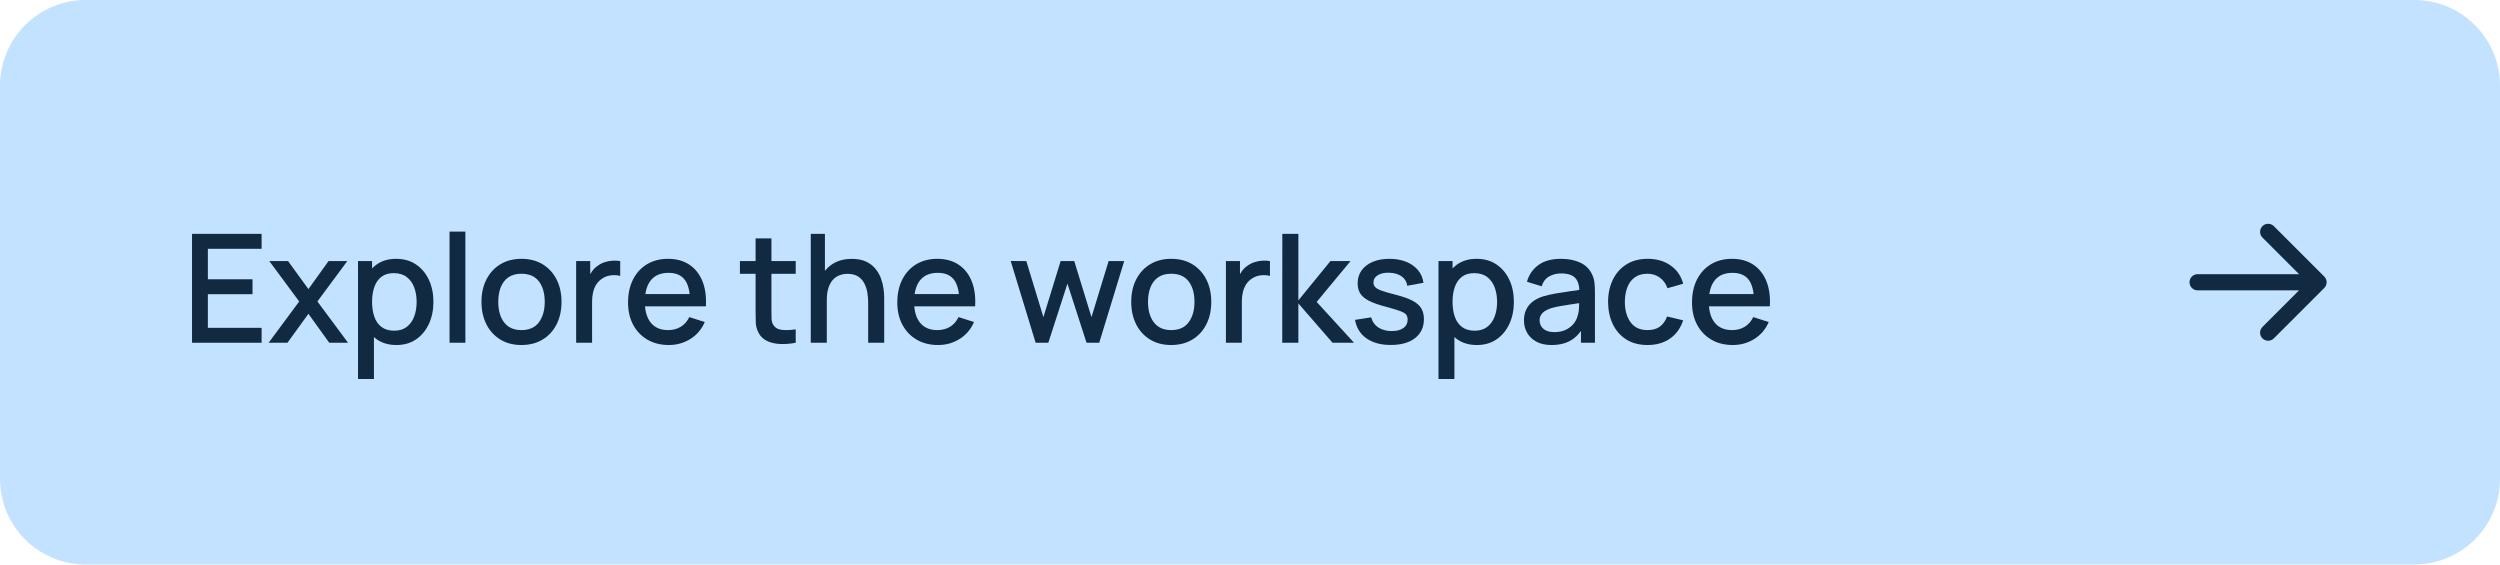
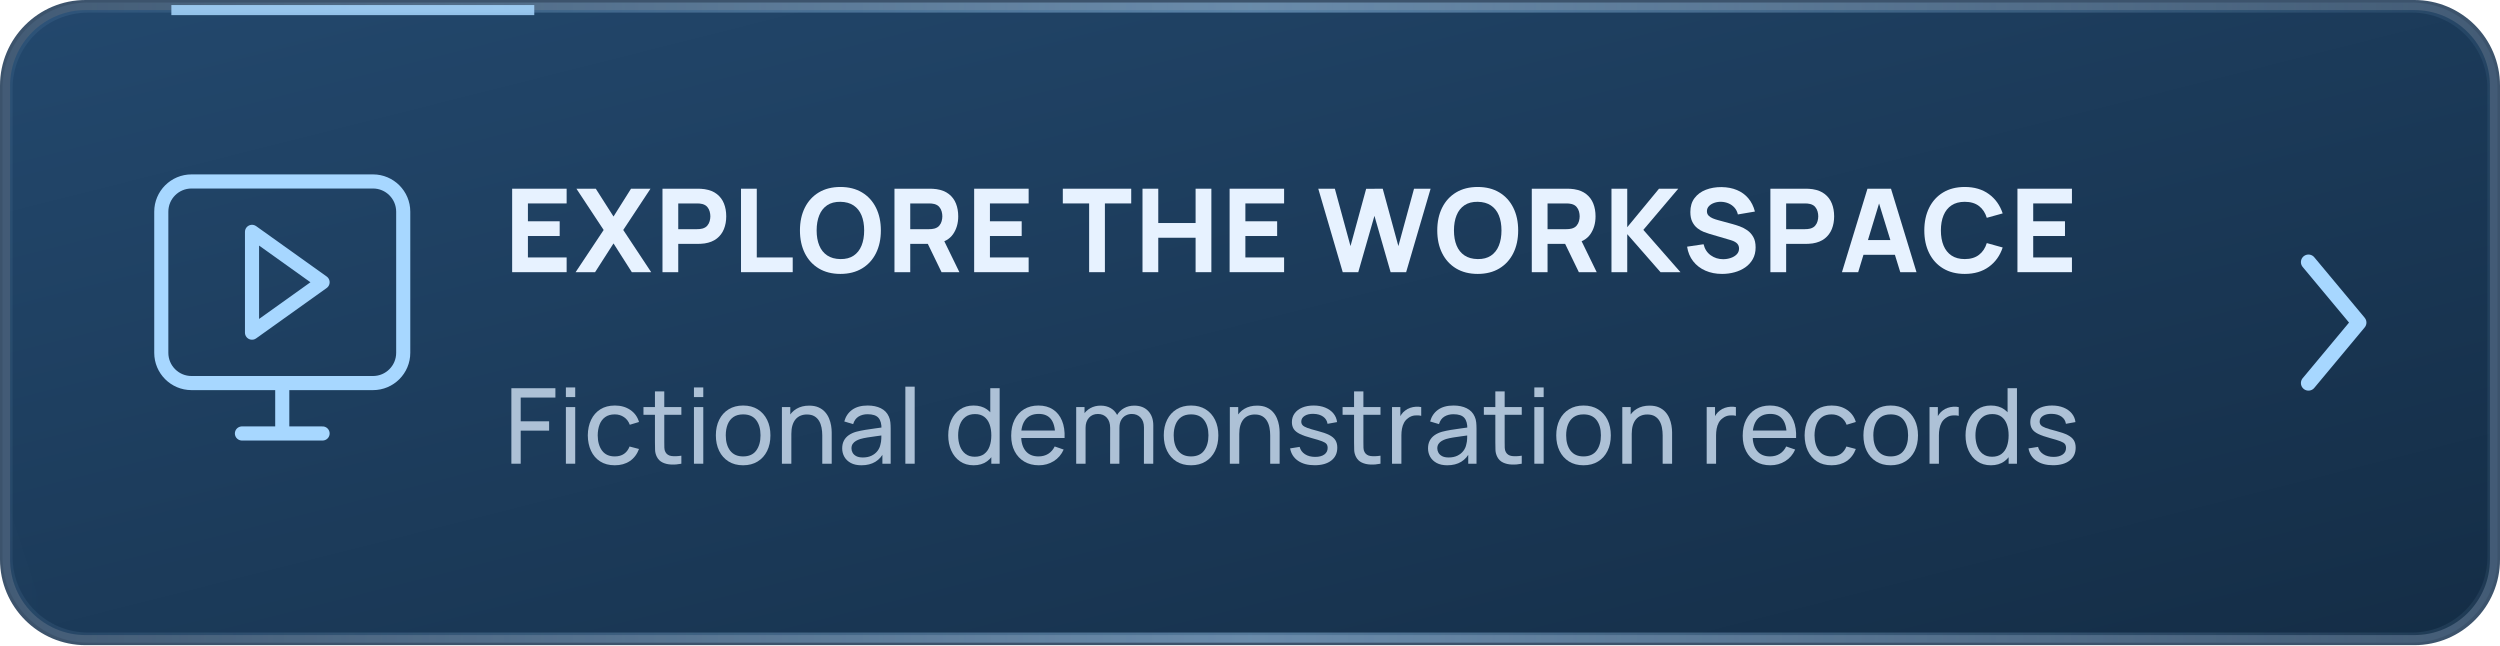
- <svg xmlns="http://www.w3.org/2000/svg" width="248" height="56" viewBox="0 0 248 56" role="img" aria-labelledby="title desc">
+ <svg xmlns="http://www.w3.org/2000/svg" width="248" height="64" viewBox="0 0 248 64" role="img" aria-labelledby="title desc">
  <defs>
-     <path id="glyph-0" d="M140 0V1440H1060V1242.7H349.3V839.3H940V642H349.3V197.3H1060V0Z" />
-     <path id="glyph-1" d="M20 0 424 546 28.7 1080H276.7L546 709.3L812 1080H1060L664.7 546L1070 0H821.3L546 382.7L268.7 0Z" />
-     <path id="glyph-2" d="M647.3 -30Q492.3 -30 387 45.3Q281.7 120.7 227.8 249.8Q174 379 174 540.7Q174 703.3 227.7 832.2Q281.3 961 385.8 1035.5Q490.3 1110 643.3 1110Q795 1110 905.5 1035.5Q1016 961 1076 832.3Q1136 703.7 1136 540.7Q1136 378.7 1076.3 249.5Q1016.7 120.3 907.2 45.2Q797.7 -30 647.3 -30ZM138.7 -480V1080H324.7V303.3H349.3V-480ZM618 159.3Q718.3 159.3 783.8 210Q849.3 260.7 881.7 347.2Q914 433.7 914 540.7Q914 646.7 881.5 732.8Q849 819 782 869.8Q715 920.7 611.3 920.7Q512.7 920.7 449.2 872.7Q385.7 824.7 355.2 738.8Q324.7 653 324.7 540.7Q324.7 429 355 342.8Q385.3 256.7 450.2 208Q515 159.3 618 159.3Z" />
-     <path id="glyph-3" d="M160 0V1470H369.3V0Z" />
-     <path id="glyph-4" d="M608.7 -30Q446.7 -30 328 43Q209.3 116 144.7 244.7Q80 373.3 80 540.7Q80 710 146 838.3Q212 966.7 330.8 1038.3Q449.7 1110 608.7 1110Q771 1110 890 1037.2Q1009 964.3 1073.8 836Q1138.7 707.7 1138.7 540.7Q1138.7 371.7 1073.3 243.2Q1008 114.7 888.8 42.3Q769.7 -30 608.7 -30ZM608.7 167.3Q764 167.3 840.3 271.5Q916.7 375.7 916.7 540.7Q916.7 710.3 839.5 811.5Q762.3 912.7 608.7 912.7Q503.7 912.7 435.8 865.3Q368 818 335 734.3Q302 650.7 302 540.7Q302 370.7 379.8 269Q457.7 167.3 608.7 167.3Z" />
-     <path id="glyph-5" d="M140 0V1080H326V818L300 852Q319.7 904 351.7 947.3Q383.7 990.7 426 1018.7Q466.7 1049 517.5 1065.5Q568.3 1082 621.3 1085.5Q674.3 1089 722.7 1080V884Q670.3 898.3 605.7 892.2Q541 886 487.3 850.7Q436.3 818.3 406.5 771Q376.7 723.7 363.7 666.2Q350.7 608.7 350.7 545.3V0Z" />
-     <path id="glyph-6" d="M619.3 -30Q457.7 -30 336.5 40.7Q215.3 111.3 147.7 237.7Q80 364 80 530.7Q80 707.7 146.5 837.7Q213 967.7 331.8 1038.8Q450.7 1110 608.7 1110Q773.7 1110 889.7 1033.3Q1005.7 956.7 1063.2 815.7Q1120.7 674.7 1109.3 481.3H900V557.3Q898 745 828.5 834.8Q759 924.7 616.7 924.7Q460 924.7 381 825.8Q302 727 302 540Q302 362.3 381 264.8Q460 167.3 608.7 167.3Q706.7 167.3 778.3 211.7Q850 256 890 339.3L1094.7 274Q1032 129.3 904 49.7Q776 -30 619.3 -30ZM234 481.3V644H1004.7V481.3Z" />
-     <path id="glyph-7" d="M758 0Q656.3 -20 558.3 -16.8Q460.3 -13.7 383.3 21.2Q306.3 56 266.7 131.3Q232 198.3 229.7 267.5Q227.3 336.7 227.3 424.7V1380H436.7V435.3Q436.7 370 438.2 322Q439.7 274 458.7 241.3Q494.7 179.3 573.3 170.5Q652 161.7 758 177.3ZM20 912V1080H758V912Z" />
-     <path id="glyph-8" d="M898 0V530.7Q898 594 887.5 660.5Q877 727 847.7 784.2Q818.3 841.3 764.8 876.3Q711.3 911.3 625.3 911.3Q569 911.3 519.2 892.5Q469.3 873.7 431.7 832.7Q394 791.7 372.3 725Q350.7 658.3 350.7 562L220.7 610.7Q220.7 757.7 275.7 870.2Q330.7 982.7 433.8 1046Q537 1109.3 682.7 1109.3Q794.7 1109.3 870.8 1073Q947 1036.7 994.5 978.2Q1042 919.7 1067 851Q1092 782.3 1101 716.2Q1110 650 1110 600V0ZM138.7 0V1440H326V663.3H350.7V0Z" />
-     <path id="glyph-9" d="M370 0 40 1081.3 246.7 1080 472.7 338.7 700.7 1080H880.7L1108.7 338.7L1335.3 1080H1541.3L1211.3 0H1043.3L790.7 782L538 0Z" />
-     <path id="glyph-10" d="M138.7 0 140 1440H352V560L776 1080H1042L594 540L1088 0H804L352 520V0Z" />
-     <path id="glyph-11" d="M552.7 -29.3Q355.7 -29.3 231.7 57.8Q107.7 145 80 302.7L294 336Q314.3 252 386.5 203.3Q458.7 154.7 566.7 154.7Q665 154.7 720.5 194.7Q776 234.7 776 304.7Q776 345.7 756.7 371.2Q737.3 396.7 675.2 419.7Q613 442.7 486 476.7Q346.7 513.3 265.5 554.5Q184.3 595.7 149.5 651.2Q114.7 706.7 114.7 786Q114.7 884 167 957Q219.3 1030 313.7 1070Q408 1110 534.7 1110Q659 1110 756.2 1070.8Q853.3 1031.7 913.2 960.2Q973 888.7 985.3 792.7L771.3 754Q760.3 831.7 698.2 876.8Q636 922 536.7 926Q441.7 930 382.8 894.3Q324 858.7 324 796.7Q324 761 346.7 736.2Q369.3 711.3 434.3 688Q499.3 664.7 626 632.7Q762 597.7 841.8 555.3Q921.7 513 956.5 454.7Q991.3 396.3 991.3 312.7Q991.3 153 874.7 61.8Q758 -29.3 552.7 -29.3Z" />
-     <path id="glyph-12" d="M444.7 -30Q325.3 -30 244 14.3Q162.7 58.7 121.3 132.3Q80 206 80 294Q80 375.7 109.2 437.8Q138.3 500 195 543.7Q251.7 587.3 335.3 614Q406.7 635 497.8 651.2Q589 667.3 689.3 681Q789.7 694.7 888.7 709.3L813.3 666.7Q815 794.3 759.5 855.5Q704 916.7 569.3 916.7Q484 916.7 413.2 877.2Q342.3 837.7 314 746.7L119.3 806.7Q158.7 946 271.2 1028Q383.7 1110 570.7 1110Q716 1110 823.3 1060.3Q930.7 1010.7 980.7 904Q1006.7 850.7 1012.7 791.7Q1018.7 732.7 1018.7 665.3V0H834V246.7L870 215.3Q803 91.3 699.3 30.7Q595.7 -30 444.7 -30ZM482 140.7Q571 140.7 635.2 172.3Q699.3 204 738.2 253.2Q777 302.3 789.3 354.7Q806 402.7 808.3 463Q810.7 523.3 810.7 558.7L878.7 534Q780.3 519 699.2 507.2Q618 495.3 552.7 483.5Q487.3 471.7 436 456Q393 441.3 359.3 420.3Q325.7 399.3 306.2 369Q286.7 338.7 286.7 296Q286.7 254 307.7 218.7Q328.7 183.3 371.8 162Q415 140.7 482 140.7Z" />
-     <path id="glyph-13" d="M602 -30Q436.3 -30 320 44Q203.7 118 142.3 246.8Q81 375.7 80 540Q81 707 144.2 835.7Q207.3 964.3 324.3 1037.2Q441.3 1110 604.7 1110Q782 1110 907.5 1021.8Q1033 933.7 1073.3 780.7L865.3 721.3Q834.3 812 763.5 862.3Q692.7 912.7 602 912.7Q499.3 912.7 433 864.5Q366.7 816.3 334.7 732.2Q302.7 648 302 540Q303 372.7 378.3 270Q453.7 167.3 602 167.3Q703 167.3 765.7 213.7Q828.3 260 860.7 347.3L1073.3 296.7Q1020.3 138.7 898.3 54.3Q776.3 -30 602 -30Z" />
+     <path id="glyph-0" d="M140 0V1440H1080V1186H412V878H960V624H412V254H1080V0Z" />
+     <path id="glyph-1" d="M20 0 504 728 34 1440H368L674 960L976 1440H1312L842 728L1324 0H990L674 496L356 0Z" />
+     <path id="glyph-2" d="M140 0V1440H748Q769 1440 804.5 1438.5Q840 1437 868 1432Q997 1412 1079.5 1347Q1162 1282 1201 1183.5Q1240 1085 1240 964Q1240 843 1200.5 744.5Q1161 646 1078.5 581Q996 516 868 496Q840 492 804 490Q768 488 748 488H412V0ZM412 742H736Q757 742 782 744Q807 746 828 752Q883 767 913 802.5Q943 838 954.5 881.5Q966 925 966 964Q966 1003 954.5 1046.5Q943 1090 913 1125.5Q883 1161 828 1176Q807 1182 782 1184Q757 1186 736 1186H412Z" />
+     <path id="glyph-3" d="M160 0V1440H432V254H1052V0Z" />
+     <path id="glyph-4" d="M758 -30Q542 -30 385.5 64Q229 158 144.5 327Q60 496 60 720Q60 944 144.5 1113Q229 1282 385.5 1376Q542 1470 758 1470Q974 1470 1130.5 1376Q1287 1282 1371.5 1113Q1456 944 1456 720Q1456 496 1371.5 327Q1287 158 1130.5 64Q974 -30 758 -30ZM758 226Q895 224 986 285Q1077 346 1122.5 458Q1168 570 1168 720Q1168 870 1122.5 980Q1077 1090 986 1151Q895 1212 758 1214Q621 1216 530 1155Q439 1094 393.5 982Q348 870 348 720Q348 570 393.5 460Q439 350 530 289Q621 228 758 226Z" />
+     <path id="glyph-5" d="M140 0V1440H748Q769 1440 804.5 1438.5Q840 1437 868 1432Q997 1412 1079.5 1347Q1162 1282 1201 1183.5Q1240 1085 1240 964Q1240 783 1150 654.5Q1060 526 868 496L748 488H412V0ZM952 0 668 586 948 640 1260 0ZM412 742H736Q757 742 782 744Q807 746 828 752Q883 767 913 802.5Q943 838 954.5 881.5Q966 925 966 964Q966 1003 954.5 1046.5Q943 1090 913 1125.5Q883 1161 828 1176Q807 1182 782 1184Q757 1186 736 1186H412Z" />
+     <path id="glyph-6" d="M474 0V1186H20V1440H1200V1186H746V0Z" />
+     <path id="glyph-7" d="M140 0V1440H412V848H1056V1440H1328V0H1056V594H412V0Z" />
+     <path id="glyph-8" d="M442 0 20 1440H306L576 450L846 1438L1132 1440L1402 450L1672 1440H1958L1536 0H1268L989 972L710 0Z" />
+     <path id="glyph-9" d="M140 0V1440H412V776L960 1440H1292L690 730L1330 0H986L412 656V0Z" />
+     <path id="glyph-10" d="M684 -30Q524 -30 395.5 26.5Q267 83 184.5 188.5Q102 294 80 440L364 482Q394 358 488 291Q582 224 702 224Q769 224 832 245Q895 266 935.5 307Q976 348 976 408Q976 430 969.5 450.5Q963 471 948 489Q933 507 905.5 523Q878 539 836 552L462 662Q420 674 364.5 696Q309 718 257 759Q205 800 170.5 867.5Q136 935 136 1038Q136 1183 209 1279Q282 1375 404 1422Q526 1469 674 1468Q823 1466 940 1417Q1057 1368 1136 1274.5Q1215 1181 1250 1046L956 996Q940 1066 897 1114Q854 1162 794.5 1187Q735 1212 670 1214Q606 1216 549.5 1196.5Q493 1177 457.5 1140Q422 1103 422 1052Q422 1005 451 975.5Q480 946 524 928Q568 910 614 898L864 830Q920 815 988 790.5Q1056 766 1118.5 722.5Q1181 679 1221.5 608Q1262 537 1262 428Q1262 312 1213.5 225.5Q1165 139 1083 82.5Q1001 26 897.5 -2Q794 -30 684 -30Z" />
+     <path id="glyph-11" d="M40 0 480 1440H886L1326 0H1046L654 1270H706L320 0ZM304 300V554H1064V300Z" />
+     <path id="glyph-12" d="M758 -30Q542 -30 385.5 64Q229 158 144.5 327Q60 496 60 720Q60 944 144.5 1113Q229 1282 385.5 1376Q542 1470 758 1470Q1006 1470 1174.5 1347Q1343 1224 1412 1014L1138 938Q1098 1069 1003 1141.5Q908 1214 758 1214Q621 1214 529.5 1153Q438 1092 392 981Q346 870 346 720Q346 570 392 459Q438 348 529.5 287Q621 226 758 226Q908 226 1003 299Q1098 372 1138 502L1412 426Q1343 216 1174.5 93Q1006 -30 758 -30Z" />
+     <path id="glyph-13" d="M140 0V1440H980V1262H318V809H860V631H318V0Z" />
+     <path id="glyph-14" d="M160 1271V1455H338V1271ZM160 0V1080H338V0Z" />
+     <path id="glyph-15" d="M595 -30Q430.5 -30 316 43.5Q201.5 117 141.5 245.8Q81.5 374.5 80 540Q81.5 708.5 143 837Q204.5 965.5 319.5 1037.8Q434.5 1110 597 1110Q767.5 1110 891 1026Q1014.5 942 1057 796L881 743Q846.5 837 770 889Q693.5 941 595 941Q484 941 412 889.5Q340 838 305 747.5Q270 657 269 540Q270.5 359.5 352.2 249.2Q434 139 595 139Q700.5 139 770.5 187.5Q840.5 236 877 328L1057 281Q1000.5 130 881.5 50Q762.5 -30 595 -30Z" />
+     <path id="glyph-16" d="M743 0Q646.5 -19.5 553.2 -16Q460 -12.5 386.8 22Q313.5 56.5 276 130Q244 193.5 241.5 259Q239 324.5 239 408V1380H417V416Q417 349.5 418.5 302.8Q420 256 439 222Q475 157.5 553.5 146.8Q632 136 743 153ZM20 933V1080H743V933Z" />
+     <path id="glyph-17" d="M600 -30Q438.5 -30 322 43Q205.5 116 142.8 244.8Q80 373.5 80 541Q80 710.5 144 838.8Q208 967 324.8 1038.5Q441.5 1110 600 1110Q762 1110 878.8 1037.2Q995.5 964.5 1058.2 836.2Q1121 708 1121 541Q1121 371.5 1057.8 243Q994.5 114.5 877.5 42.2Q760.5 -30 600 -30ZM600 139Q767.5 139 849.8 251Q932 363 932 541Q932 723.5 849 832.2Q766 941 600 941Q487 941 413.8 890Q340.5 839 304.8 749Q269 659 269 541Q269 358.5 353 248.8Q437 139 600 139Z" />
+     <path id="glyph-18" d="M909 0V541Q909 617.5 895.2 688.5Q881.5 759.5 848 816.2Q814.5 873 758 906Q701.5 939 616 939Q549 939 494.2 916.2Q439.5 893.5 400.5 847.8Q361.5 802 340.2 732.5Q319 663 319 569L202 605Q202 761.5 258.5 874.2Q315 987 417.5 1047.5Q520 1108 659 1108Q763.5 1108 837.8 1075Q912 1042 961 987.2Q1010 932.5 1038 865.2Q1066 798 1077.5 728.2Q1089 658.5 1089 597V0ZM139 0V1080H299V791H319V0Z" />
+     <path id="glyph-19" d="M447 -30Q326 -30 244.2 14.2Q162.5 58.5 121.2 131.8Q80 205 80 292Q80 377 112.2 439.2Q144.5 501.5 203.8 543.2Q263 585 345 609Q422 629.5 517.2 645.2Q612.5 661 710.5 673.8Q808.5 686.5 894 699L830 662Q832.5 805.5 772.2 874.8Q712 944 564 944Q466 944 392.2 899.2Q318.5 854.5 289 755L120 806Q158.5 948 270.8 1029Q383 1110 566 1110Q712.5 1110 818 1057.5Q923.5 1005 970 899Q993 849 999 790.5Q1005 732 1005 668V0H847V259L884 235Q823 103.5 713.2 36.8Q603.5 -30 447 -30ZM474 119Q570 119 640.5 153.2Q711 187.5 754 244.2Q797 301 810 368Q824.5 418 826.2 479.2Q828 540.5 828 574L890 547Q803 534.5 718.8 523.5Q634.5 512.5 559.5 500.2Q484.5 488 425 471Q380.5 457 342.2 434.8Q304 412.5 280.5 378Q257 343.5 257 293Q257 248.5 279.2 208.8Q301.5 169 349.2 144Q397 119 474 119Z" />
+     <path id="glyph-20" d="M160 0V1470H338V0Z" />
+     <path id="glyph-21" d="M564 -30Q413 -30 304.8 45.2Q196.5 120.5 138.2 249.8Q80 379 80 541Q80 703 138.2 831.8Q196.5 960.5 304.8 1035.2Q413 1110 563 1110Q715.5 1110 819.8 1035.8Q924 961.5 977.5 832.8Q1031 704 1031 541Q1031 379.5 977.5 250.2Q924 121 820 45.5Q716 -30 564 -30ZM586 133Q695 133 765 185.5Q835 238 868.5 330.2Q902 422.5 902 541Q902 660.5 868.2 752.2Q834.5 844 765.5 895.5Q696.5 947 591 947Q481 947 409.5 893Q338 839 303.5 747Q269 655 269 541Q269 426 304 333.5Q339 241 409.2 187Q479.5 133 586 133ZM902 0V795H882V1440H1061V0Z" />
+     <path id="glyph-22" d="M608 -30Q448.5 -30 330 40.2Q211.5 110.5 145.8 237.2Q80 364 80 533Q80 710 144.8 839.5Q209.5 969 326.2 1039.5Q443 1110 600 1110Q762.5 1110 877 1035Q991.5 960 1049.2 821Q1107 682 1098.5 490H919V554Q916 753 838 851.5Q760 950 606 950Q440.5 950 354.8 844Q269 738 269 540Q269 349 354.8 244Q440.5 139 600 139Q707 139 786 188Q865 237 910 329L1081 270Q1017.5 127 891.2 48.5Q765 -30 608 -30ZM209 490V633H1007V490Z" />
+     <path id="glyph-23" d="M1431 0 1432 691Q1432 812 1367.2 880.5Q1302.5 949 1200 949Q1139.5 949 1085.8 921.2Q1032 893.5 998 835.2Q964 777 964 686L870 724Q867.5 839 917 925.5Q966.5 1012 1052.8 1060Q1139 1108 1247 1108Q1416 1108 1513 1005.2Q1610 902.5 1610 730L1609 0ZM139 0V1080H298V791H318V0ZM786 0 787 684Q787 807.5 723 878.2Q659 949 553 949Q447.5 949 382.8 876.8Q318 804.5 318 686L224 742Q224 847 274 929.8Q324 1012.5 410 1060.2Q496 1108 605 1108Q714 1108 794.8 1061.8Q875.5 1015.5 919.8 930Q964 844.5 964 727L963 0Z" />
+     <path id="glyph-24" d="M548 -29Q354.5 -29 231.2 55.5Q108 140 80 292L262 321Q284 233 363 181.5Q442 130 559 130Q669.5 130 732.8 175.8Q796 221.5 796 301Q796 346.5 775 375Q754 403.5 688.5 428.5Q623 453.5 491 489Q348 527 265.8 567.8Q183.5 608.5 148.8 662.5Q114 716.5 114 794Q114 889 166 960.2Q218 1031.5 311.2 1070.8Q404.5 1110 529 1110Q652 1110 748.8 1070.8Q845.5 1031.5 905 960.2Q964.5 889 976 794L794 761Q781 847.5 710.2 897.8Q639.5 948 529 951Q424 954.5 358.5 913.5Q293 872.5 293 803Q293 763.5 317.2 735.8Q341.5 708 408.2 683Q475 658 602 626Q744.5 589.5 827 547.2Q909.5 505 944.8 447.2Q980 389.5 980 306Q980 149.5 865 60.2Q750 -29 548 -29Z" />
+     <path id="glyph-25" d="M140 0V1080H299V819L273 853Q292 903 322.5 945Q353 987 391 1014Q432.5 1047.5 485.8 1065.5Q539 1083.5 594 1087Q649 1090.5 697 1080V913Q641 927.5 573.8 920.5Q506.5 913.5 450 872Q397.5 834.5 369.2 781.8Q341 729 330 667.5Q319 606 319 542V0Z" />
  </defs>
-   <rect x=".5" y=".5" width="247" height="55" rx="8" fill="#c3e2ff" stroke="#c3e2ff" />
-   <g aria-label="Explore the workspace" fill="#112941" transform="translate(18 34) scale(0.0075 -0.0075)">
+   <defs>
+     <linearGradient id="button-bg" x2="1" y2="1">
+       <stop stop-color="#23486d" />
+       <stop offset="1" stop-color="#142d46" />
+     </linearGradient>
+     <linearGradient id="button-rim">
+       <stop stop-color="#a7d7ff" stop-opacity=".12" />
+       <stop offset=".5" stop-color="#a7d7ff" stop-opacity=".85" />
+       <stop offset="1" stop-color="#a7d7ff" stop-opacity=".12" />
+     </linearGradient>
+     <linearGradient id="button-light">
+       <stop stop-color="#a7d7ff" stop-opacity="0" />
+       <stop offset=".5" stop-color="#a7d7ff" stop-opacity=".07" />
+       <stop offset="1" stop-color="#a7d7ff" stop-opacity="0" />
+     </linearGradient>
+     <clipPath id="button-clip">
+       <rect x="1" y="1" width="246" height="62" rx="7" />
+     </clipPath>
+   </defs>
+   <rect x=".5" y=".5" width="247" height="63" rx="8" fill="url(#button-bg)" stroke="#3c536c" />
+   <rect class="rim" x=".75" y=".75" width="246.5" height="62.5" rx="8" fill="none" stroke="url(#button-rim)" opacity=".5" />
+   <g clip-path="url(#button-clip)">
+     <path class="sheen" d="M-80 1h65L5 63h-65Z" fill="url(#button-light)" />
+   </g>
+   <path d="M17 1h36" stroke="#a7d7ff" stroke-opacity=".85" />
+   <g fill="none" stroke="#a7d7ff" stroke-width="1.4" stroke-linecap="round" stroke-linejoin="round">
+     <rect x="16" y="18" width="24" height="20" rx="3" />
+     <path d="M24 43h8m-4-5v5" />
+     <path class="detail" d="m25 23 7 5-7 5Z" />
+   </g>
+   <g aria-label="EXPLORE THE WORKSPACE" fill="#e7f2ff" transform="translate(50 27) scale(0.00575 -0.00575)">
    <use href="#glyph-0" transform="translate(0.00 0)" />
-     <use href="#glyph-1" transform="translate(1133.33 0)" />
-     <use href="#glyph-2" transform="translate(2196.67 0)" />
-     <use href="#glyph-3" transform="translate(3386.00 0)" />
-     <use href="#glyph-4" transform="translate(3888.33 0)" />
-     <use href="#glyph-5" transform="translate(5080.67 0)" />
-     <use href="#glyph-6" transform="translate(5827.00 0)" />
-     <use href="#glyph-7" transform="translate(7366.67 0)" />
-     <use href="#glyph-8" transform="translate(8185.00 0)" />
-     <use href="#glyph-6" transform="translate(9388.33 0)" />
-     <use href="#glyph-9" transform="translate(10928.00 0)" />
-     <use href="#glyph-4" transform="translate(12482.33 0)" />
-     <use href="#glyph-5" transform="translate(13674.67 0)" />
-     <use href="#glyph-10" transform="translate(14421.00 0)" />
-     <use href="#glyph-11" transform="translate(15442.33 0)" />
-     <use href="#glyph-2" transform="translate(16487.67 0)" />
-     <use href="#glyph-12" transform="translate(17677.00 0)" />
-     <use href="#glyph-13" transform="translate(18789.33 0)" />
-     <use href="#glyph-6" transform="translate(19899.67 0)" />
+     <use href="#glyph-1" transform="translate(1214.78 0)" />
+     <use href="#glyph-2" transform="translate(2593.57 0)" />
+     <use href="#glyph-3" transform="translate(3928.35 0)" />
+     <use href="#glyph-4" transform="translate(5045.13 0)" />
+     <use href="#glyph-5" transform="translate(6595.91 0)" />
+     <use href="#glyph-0" transform="translate(7970.70 0)" />
+     <use href="#glyph-6" transform="translate(9620.26 0)" />
+     <use href="#glyph-7" transform="translate(10875.04 0)" />
+     <use href="#glyph-0" transform="translate(12377.83 0)" />
+     <use href="#glyph-8" transform="translate(14027.39 0)" />
+     <use href="#glyph-4" transform="translate(16040.17 0)" />
+     <use href="#glyph-5" transform="translate(17590.96 0)" />
+     <use href="#glyph-9" transform="translate(18965.74 0)" />
+     <use href="#glyph-10" transform="translate(20330.52 0)" />
+     <use href="#glyph-2" transform="translate(21707.30 0)" />
+     <use href="#glyph-11" transform="translate(23042.09 0)" />
+     <use href="#glyph-12" transform="translate(24442.87 0)" />
+     <use href="#glyph-0" transform="translate(25969.65 0)" />
  </g>
-   <path d="M218 28h12m-5-5 5 5-5 5" fill="none" stroke="#112941" stroke-width="1.6" stroke-linecap="round" stroke-linejoin="round" />
+   <g aria-label="Fictional demonstration records" fill="#adc1d6" transform="translate(50 46) scale(0.0052 -0.0052)">
+     <use href="#glyph-13" transform="translate(0.00 0)" />
+     <use href="#glyph-14" transform="translate(1020.00 0)" />
+     <use href="#glyph-15" transform="translate(1518.00 0)" />
+     <use href="#glyph-16" transform="translate(2640.00 0)" />
+     <use href="#glyph-14" transform="translate(3463.00 0)" />
+     <use href="#glyph-17" transform="translate(3961.00 0)" />
+     <use href="#glyph-18" transform="translate(5162.00 0)" />
+     <use href="#glyph-19" transform="translate(6371.00 0)" />
+     <use href="#glyph-20" transform="translate(7496.00 0)" />
+     <use href="#glyph-21" transform="translate(8394.00 0)" />
+     <use href="#glyph-22" transform="translate(9595.00 0)" />
+     <use href="#glyph-23" transform="translate(10776.00 0)" />
+     <use href="#glyph-17" transform="translate(12506.00 0)" />
+     <use href="#glyph-18" transform="translate(13707.00 0)" />
+     <use href="#glyph-24" transform="translate(14916.00 0)" />
+     <use href="#glyph-16" transform="translate(15977.00 0)" />
+     <use href="#glyph-25" transform="translate(16800.00 0)" />
+     <use href="#glyph-19" transform="translate(17547.00 0)" />
+     <use href="#glyph-16" transform="translate(18672.00 0)" />
+     <use href="#glyph-14" transform="translate(19495.00 0)" />
+     <use href="#glyph-17" transform="translate(19993.00 0)" />
+     <use href="#glyph-18" transform="translate(21194.00 0)" />
+     <use href="#glyph-25" transform="translate(22803.00 0)" />
+     <use href="#glyph-22" transform="translate(23550.00 0)" />
+     <use href="#glyph-15" transform="translate(24731.00 0)" />
+     <use href="#glyph-17" transform="translate(25853.00 0)" />
+     <use href="#glyph-25" transform="translate(27054.00 0)" />
+     <use href="#glyph-21" transform="translate(27801.00 0)" />
+     <use href="#glyph-24" transform="translate(29002.00 0)" />
+   </g>
+   <path class="arrow" d="m229 26 5 6-5 6" fill="none" stroke="#a7d7ff" stroke-width="1.5" stroke-linecap="round" stroke-linejoin="round" />
+   <style>
+ .rim{animation:rim 6s ease-in-out 0s infinite}
+ .arrow{animation:arrow 6s ease-in-out 0s infinite}
+ .detail{animation:detail 6s ease-in-out 0s infinite}
+ .sheen{animation:sheen 9s ease-in-out 0s infinite}
+ @keyframes rim{0%,100%{opacity:.25}50%{opacity:.9}}
+ @keyframes arrow{0%,100%{transform:translateX(0)}50%{transform:translateX(3px)}}
+ @keyframes detail{0%,100%{opacity:.55}50%{opacity:1}}
+ @keyframes sheen{0%{transform:translateX(0)}45%,100%{transform:translateX(350px)}}
+ </style>
</svg>
